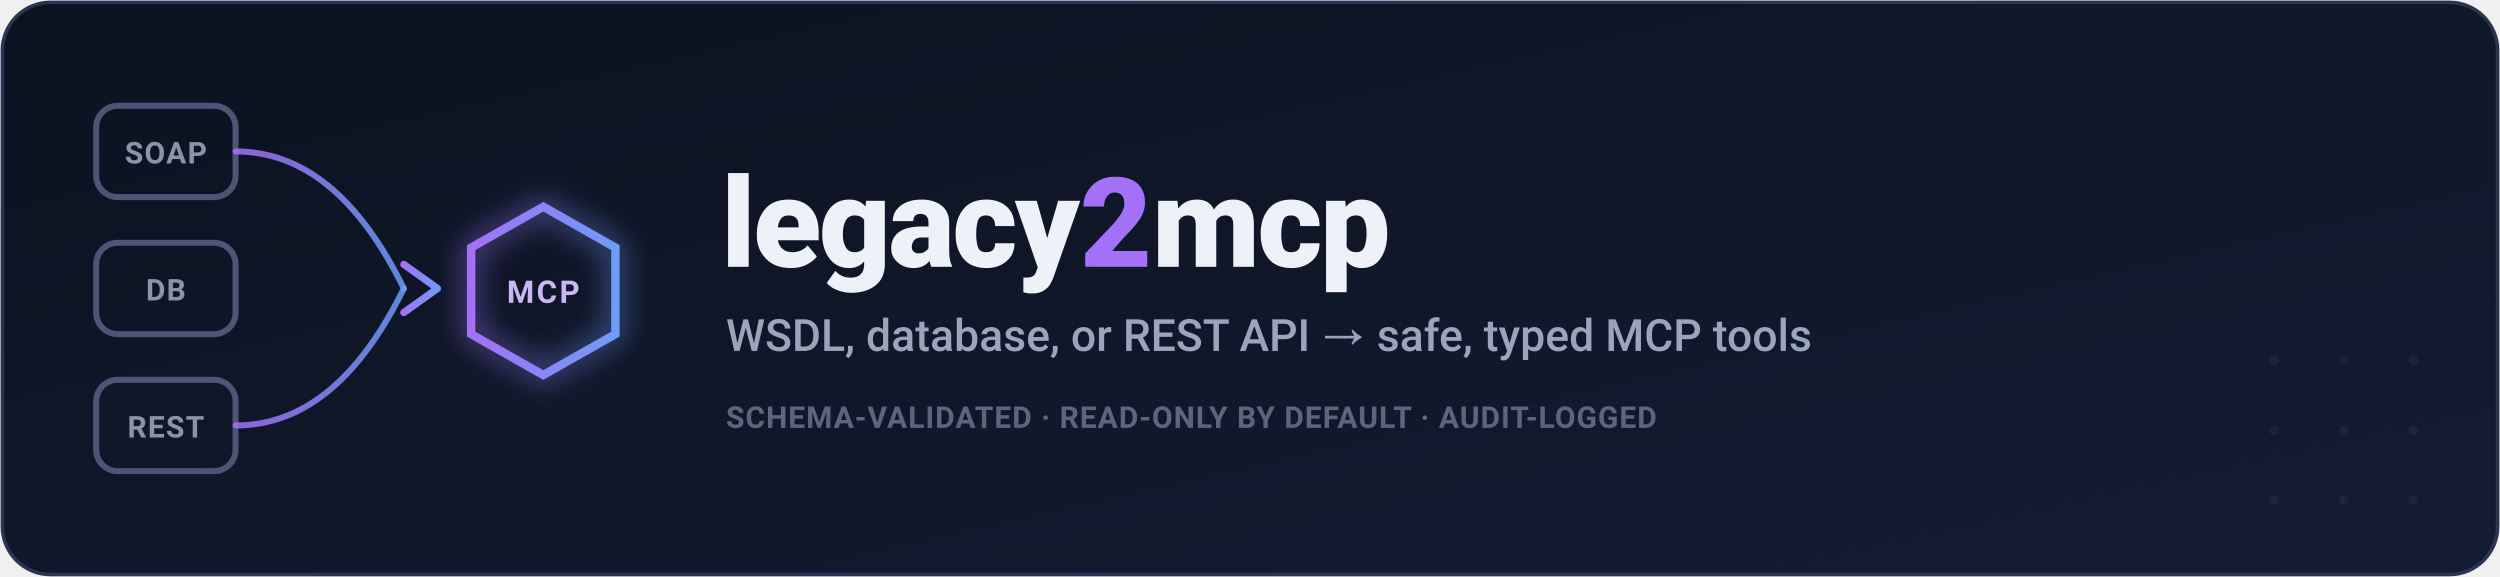
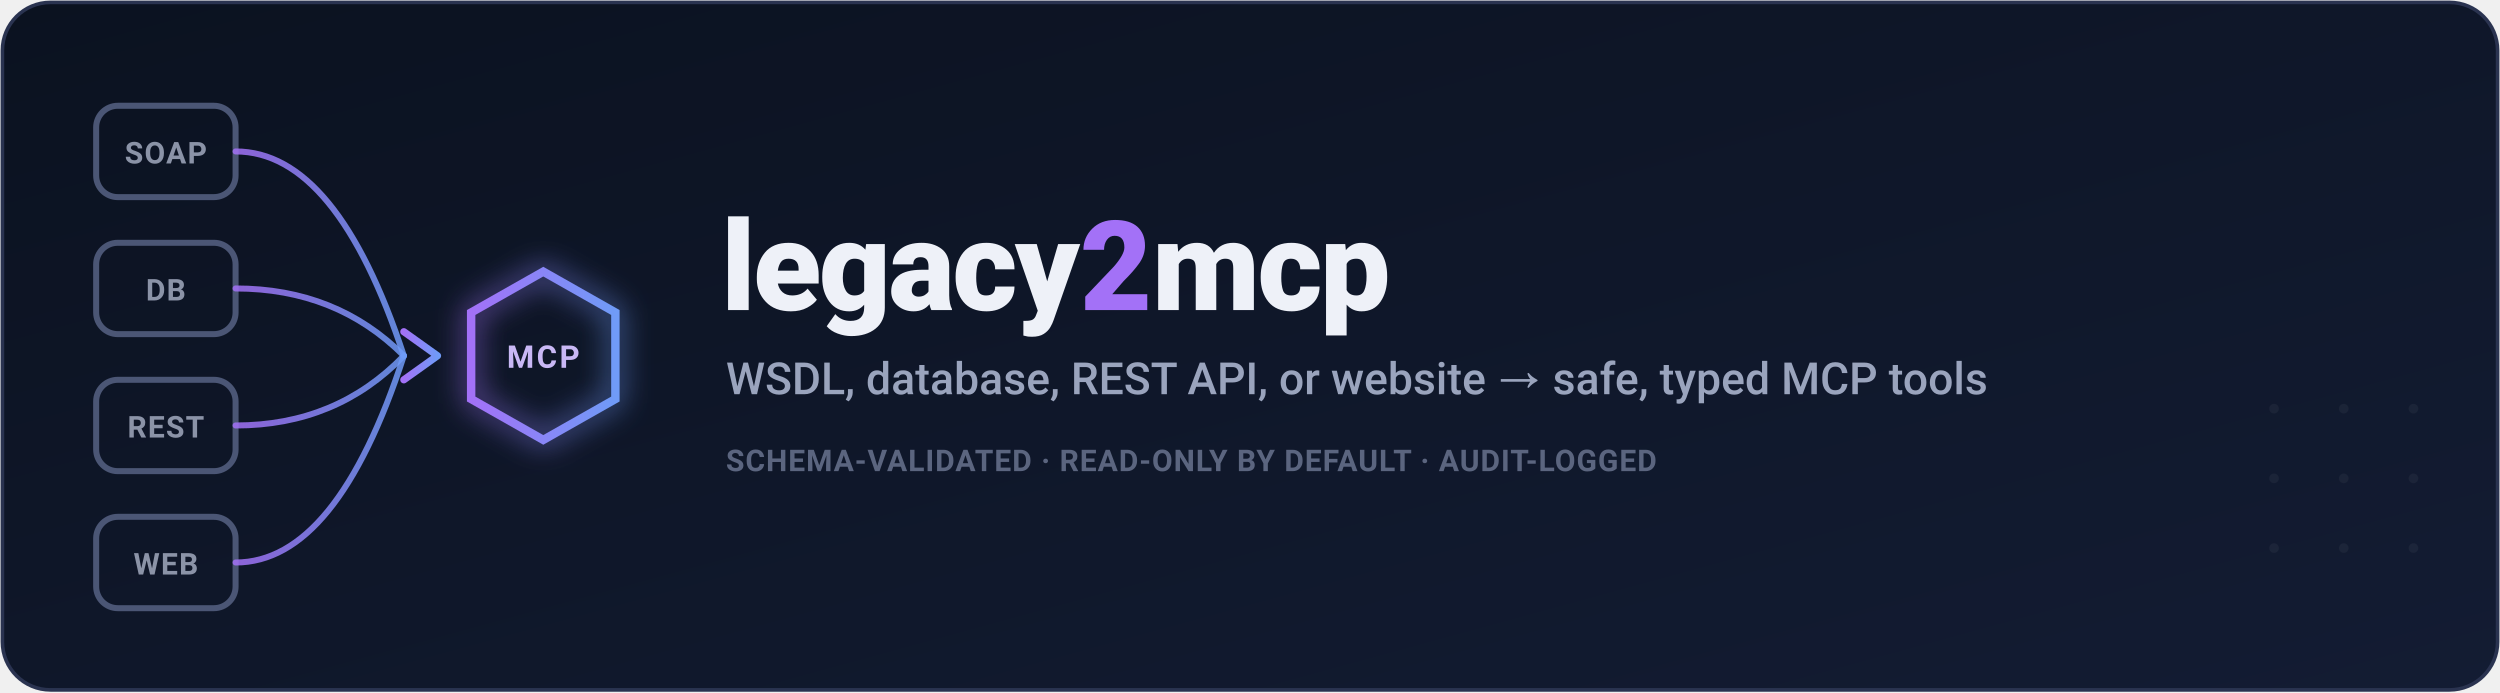
- <svg xmlns="http://www.w3.org/2000/svg" width="1040" height="240" viewBox="0 0 1040 240" role="img" aria-label="legacy2mcp — legacy SOAP/WSDL, database, or REST API turned into safe, typed MCP tools">
+ <svg xmlns="http://www.w3.org/2000/svg" width="1040" height="288" viewBox="0 0 1040 288" role="img" aria-label="legacy2mcp — legacy SOAP/WSDL, database, REST API, or website turned into safe, typed MCP tools">
  <defs>
    <linearGradient id="bg" x1="0" y1="0" x2="1" y2="1">
      <stop offset="0" stop-color="#0b1220" />
      <stop offset="1" stop-color="#131c33" />
    </linearGradient>
    <linearGradient id="accent" x1="0" y1="0" x2="1" y2="0">
      <stop offset="0" stop-color="#a371f7" />
      <stop offset="1" stop-color="#6f9bf7" />
    </linearGradient>
    <filter id="glow" x="-60%" y="-60%" width="220%" height="220%">
      <feGaussianBlur stdDeviation="6" result="b" />
      <feMerge>
        <feMergeNode in="b" />
        <feMergeNode in="SourceGraphic" />
      </feMerge>
    </filter>
  </defs>
-   <rect x="1" y="1" width="1038" height="238" rx="20" fill="url(#bg)" stroke="#2a3350" stroke-width="1.5" />
+   <rect x="1" y="1" width="1038" height="286" rx="20" fill="url(#bg)" stroke="#2a3350" stroke-width="1.5" />
  <g fill="#ffffff" opacity="0.045">
-     <circle cx="946" cy="150" r="2" />
-     <circle cx="975" cy="150" r="2" />
-     <circle cx="1004" cy="150" r="2" />
-     <circle cx="946" cy="179" r="2" />
-     <circle cx="975" cy="179" r="2" />
-     <circle cx="1004" cy="179" r="2" />
-     <circle cx="946" cy="208" r="2" />
-     <circle cx="975" cy="208" r="2" />
-     <circle cx="1004" cy="208" r="2" />
+     <circle cx="946" cy="170" r="2" />
+     <circle cx="975" cy="170" r="2" />
+     <circle cx="1004" cy="170" r="2" />
+     <circle cx="946" cy="199" r="2" />
+     <circle cx="975" cy="199" r="2" />
+     <circle cx="1004" cy="199" r="2" />
+     <circle cx="946" cy="228" r="2" />
+     <circle cx="975" cy="228" r="2" />
+     <circle cx="1004" cy="228" r="2" />
  </g>
  <g transform="translate(40,40)" font-family="ui-sans-serif,-apple-system,Segoe UI,Roboto,Helvetica,Arial,sans-serif">
    <rect x="0" y="4" width="58" height="38" rx="9" fill="none" stroke="#4b5675" stroke-width="2.5" />
    <text x="29" y="28" text-anchor="middle" fill="#8b93a7" font-size="12.5" font-weight="700" letter-spacing="0.5">SOAP</text>
    <rect x="0" y="61" width="58" height="38" rx="9" fill="none" stroke="#4b5675" stroke-width="2.5" />
    <text x="29" y="85" text-anchor="middle" fill="#8b93a7" font-size="12.5" font-weight="700" letter-spacing="0.5">DB</text>
    <rect x="0" y="118" width="58" height="38" rx="9" fill="none" stroke="#4b5675" stroke-width="2.5" />
    <text x="29" y="142" text-anchor="middle" fill="#8b93a7" font-size="12.5" font-weight="700" letter-spacing="0.5">REST</text>
-     <path d="M58 23 Q100 23 128 80" fill="none" stroke="url(#accent)" stroke-width="2.5" stroke-linecap="round" opacity="0.85" />
-     <path d="M58 80 H128" fill="none" stroke="url(#accent)" stroke-width="2.5" stroke-linecap="round" opacity="0.85" />
-     <path d="M58 137 Q100 137 128 80" fill="none" stroke="url(#accent)" stroke-width="2.5" stroke-linecap="round" opacity="0.85" />
-     <path d="M128 70 L142 80 L128 90" fill="none" stroke="url(#accent)" stroke-width="3" stroke-linecap="round" stroke-linejoin="round" />
+     <rect x="0" y="175" width="58" height="38" rx="9" fill="none" stroke="#4b5675" stroke-width="2.5" />
+     <text x="29" y="199" text-anchor="middle" fill="#8b93a7" font-size="12.5" font-weight="700" letter-spacing="0.5">WEB</text>
+     <path d="M58 23 Q100 23 128 108" fill="none" stroke="url(#accent)" stroke-width="2.5" stroke-linecap="round" opacity="0.85" />
+     <path d="M58 80 Q100 80 128 108" fill="none" stroke="url(#accent)" stroke-width="2.5" stroke-linecap="round" opacity="0.85" />
+     <path d="M58 137 Q100 137 128 108" fill="none" stroke="url(#accent)" stroke-width="2.5" stroke-linecap="round" opacity="0.85" />
+     <path d="M58 194 Q100 194 128 108" fill="none" stroke="url(#accent)" stroke-width="2.5" stroke-linecap="round" opacity="0.85" />
+     <path d="M128 98 L142 108 L128 118" fill="none" stroke="url(#accent)" stroke-width="3" stroke-linecap="round" stroke-linejoin="round" />
    <g filter="url(#glow)">
-       <path d="M186 46 l30 17 v36 l-30 17 -30 -17 v-36 z" fill="none" stroke="url(#accent)" stroke-width="3.5" />
+       <path d="M186 73 l30 17 v36 l-30 17 -30 -17 v-36 z" fill="none" stroke="url(#accent)" stroke-width="3.5" />
    </g>
-     <text x="186" y="86" text-anchor="middle" fill="#c9b8f5" font-size="13" font-weight="700" letter-spacing="1">MCP</text>
+     <text x="186" y="113" text-anchor="middle" fill="#c9b8f5" font-size="13" font-weight="700" letter-spacing="1">MCP</text>
  </g>
  <g font-family="ui-sans-serif,-apple-system,Segoe UI,Roboto,Helvetica,Arial,sans-serif">
-     <text x="300" y="111" fill="#eef1f8" font-size="52" font-weight="800" letter-spacing="-1">legacy<tspan fill="#a371f7">2</tspan>mcp</text>
-     <text x="302" y="146" fill="#9aa4bd" font-size="18.5" font-weight="500">WSDL, database, or REST API → safe, typed MCP tools</text>
-     <text x="302" y="178" fill="#5b657f" font-size="12.5" font-weight="600" letter-spacing="0.4">SCHEMA-VALIDATED · READ-ONLY BY DEFAULT · AUDIT-LOGGED</text>
+     <text x="300" y="129" fill="#eef1f8" font-size="52" font-weight="800" letter-spacing="-1">legacy<tspan fill="#a371f7">2</tspan>mcp</text>
+     <text x="302" y="164" fill="#9aa4bd" font-size="18.5" font-weight="500">WSDL, database, REST API, or website → safe, typed MCP tools</text>
+     <text x="302" y="196" fill="#5b657f" font-size="12.5" font-weight="600" letter-spacing="0.4">SCHEMA-VALIDATED · READ-ONLY BY DEFAULT · AUDIT-LOGGED</text>
  </g>
</svg>
